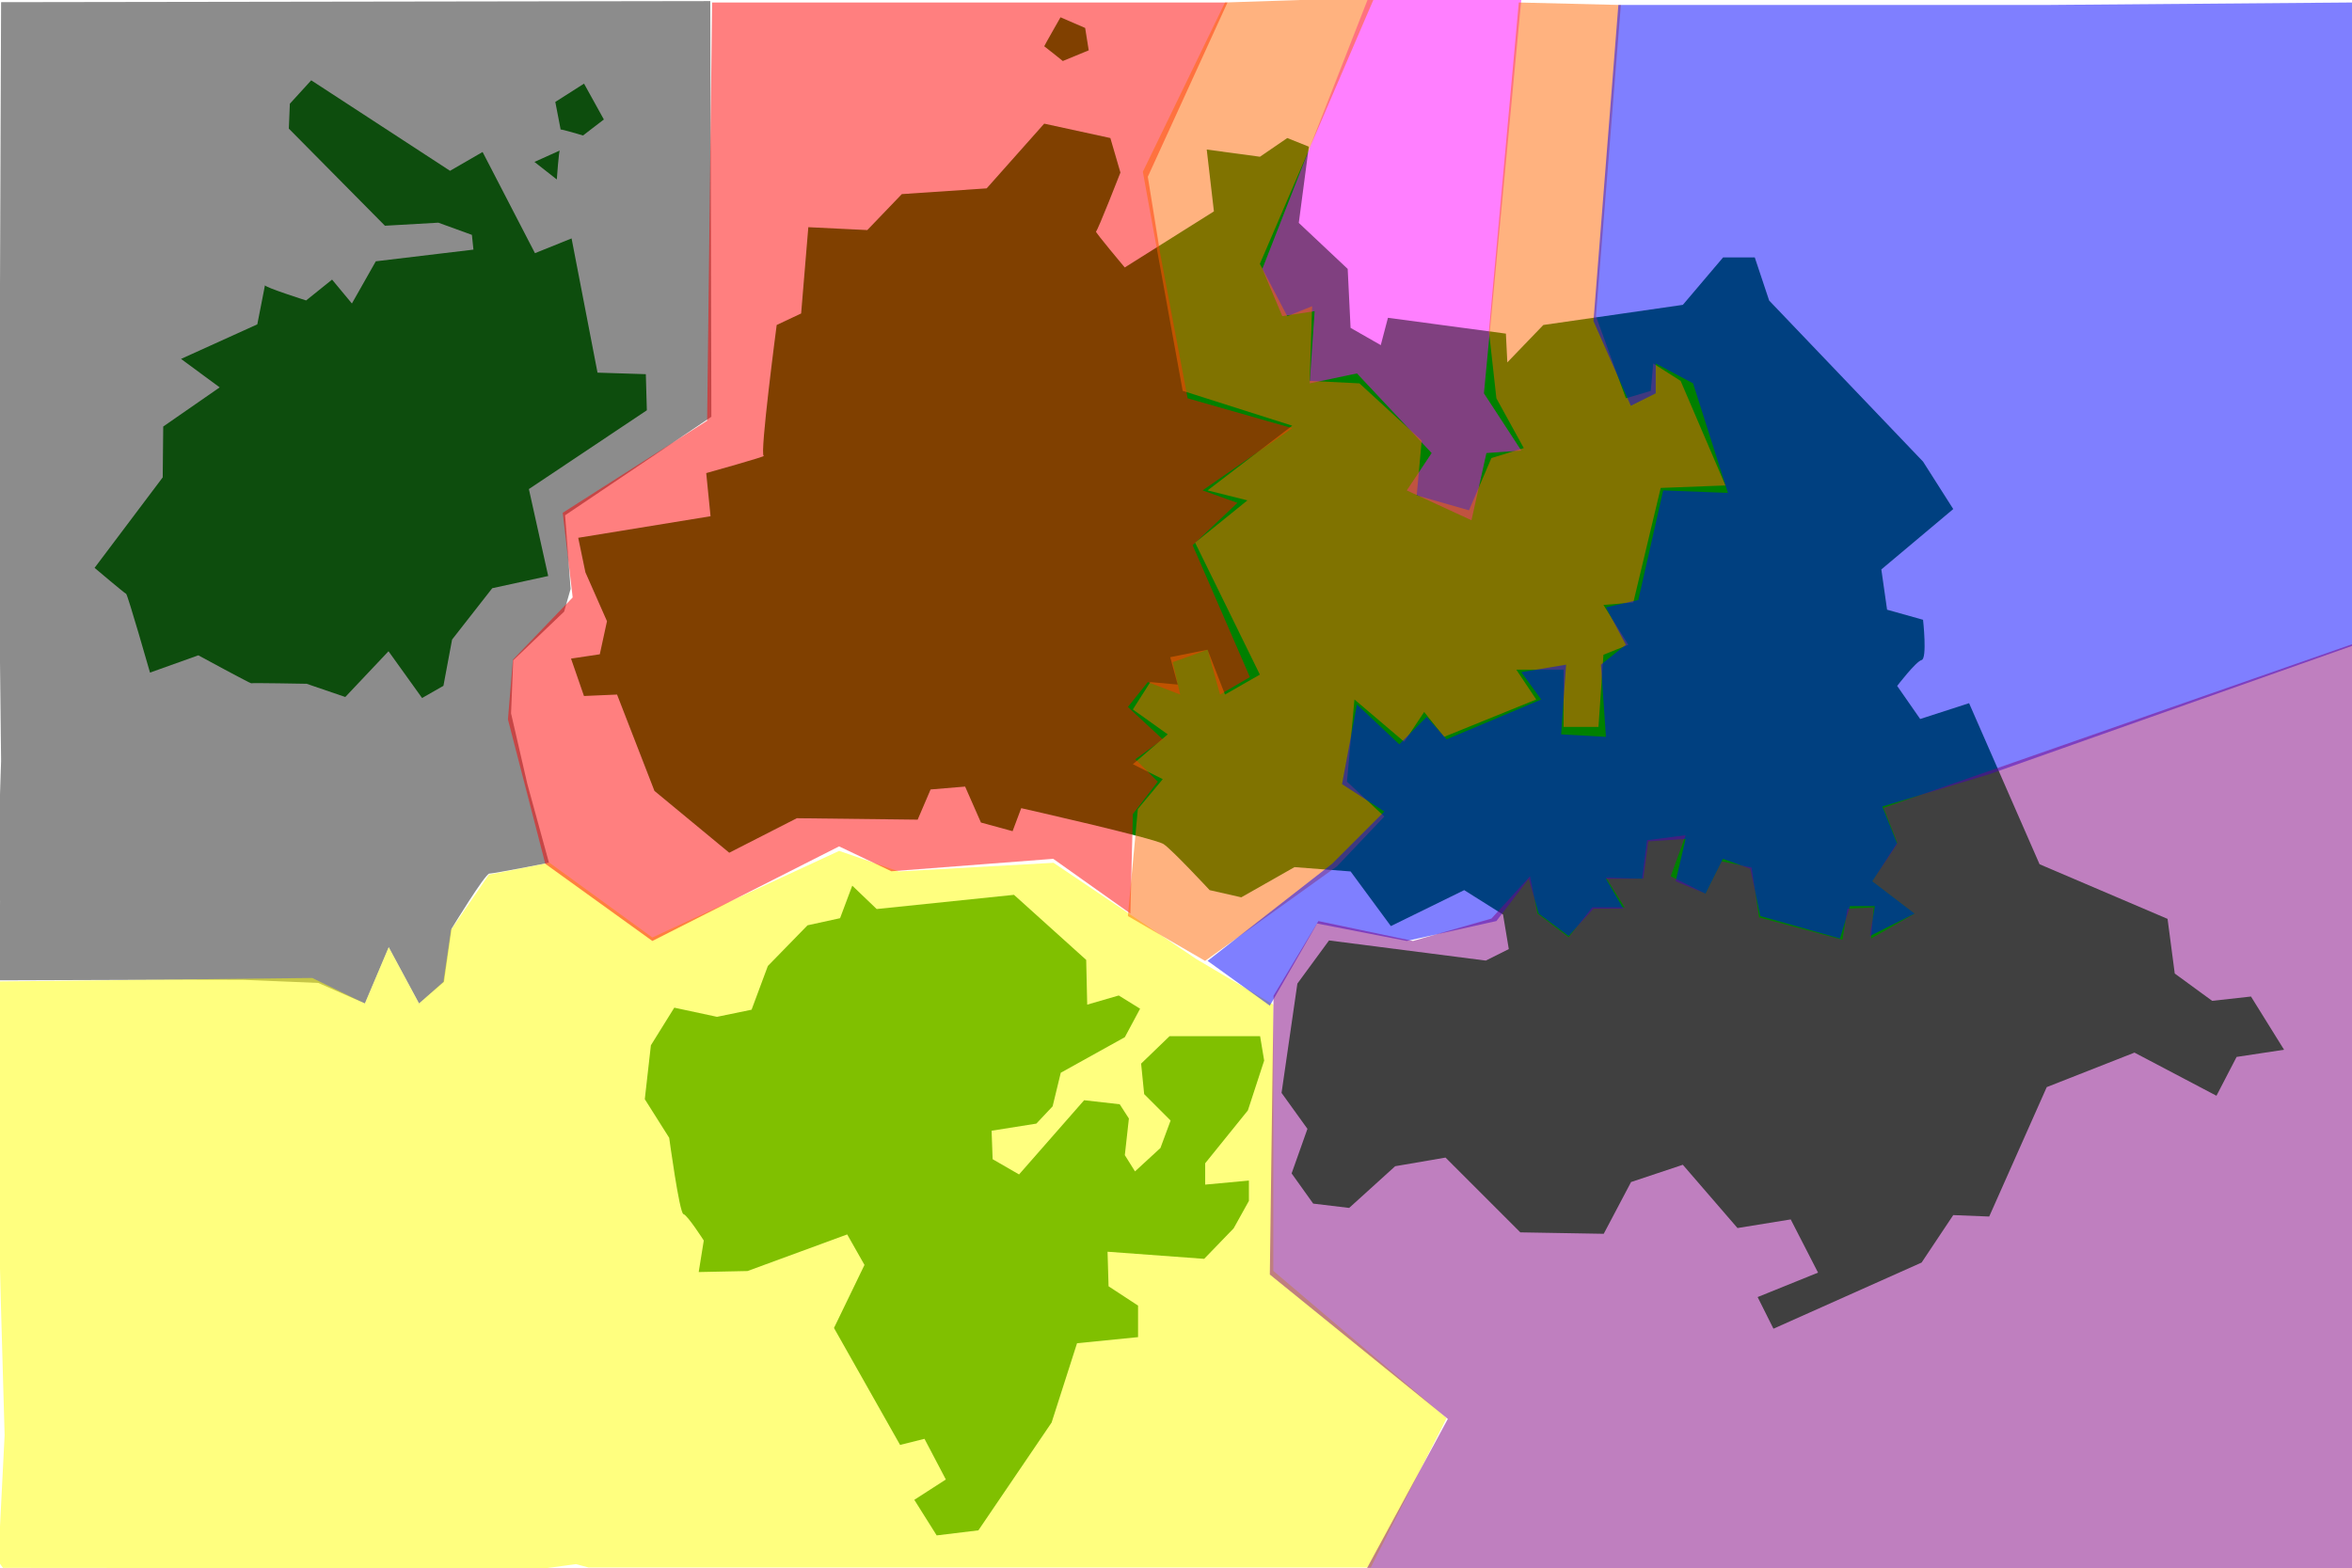
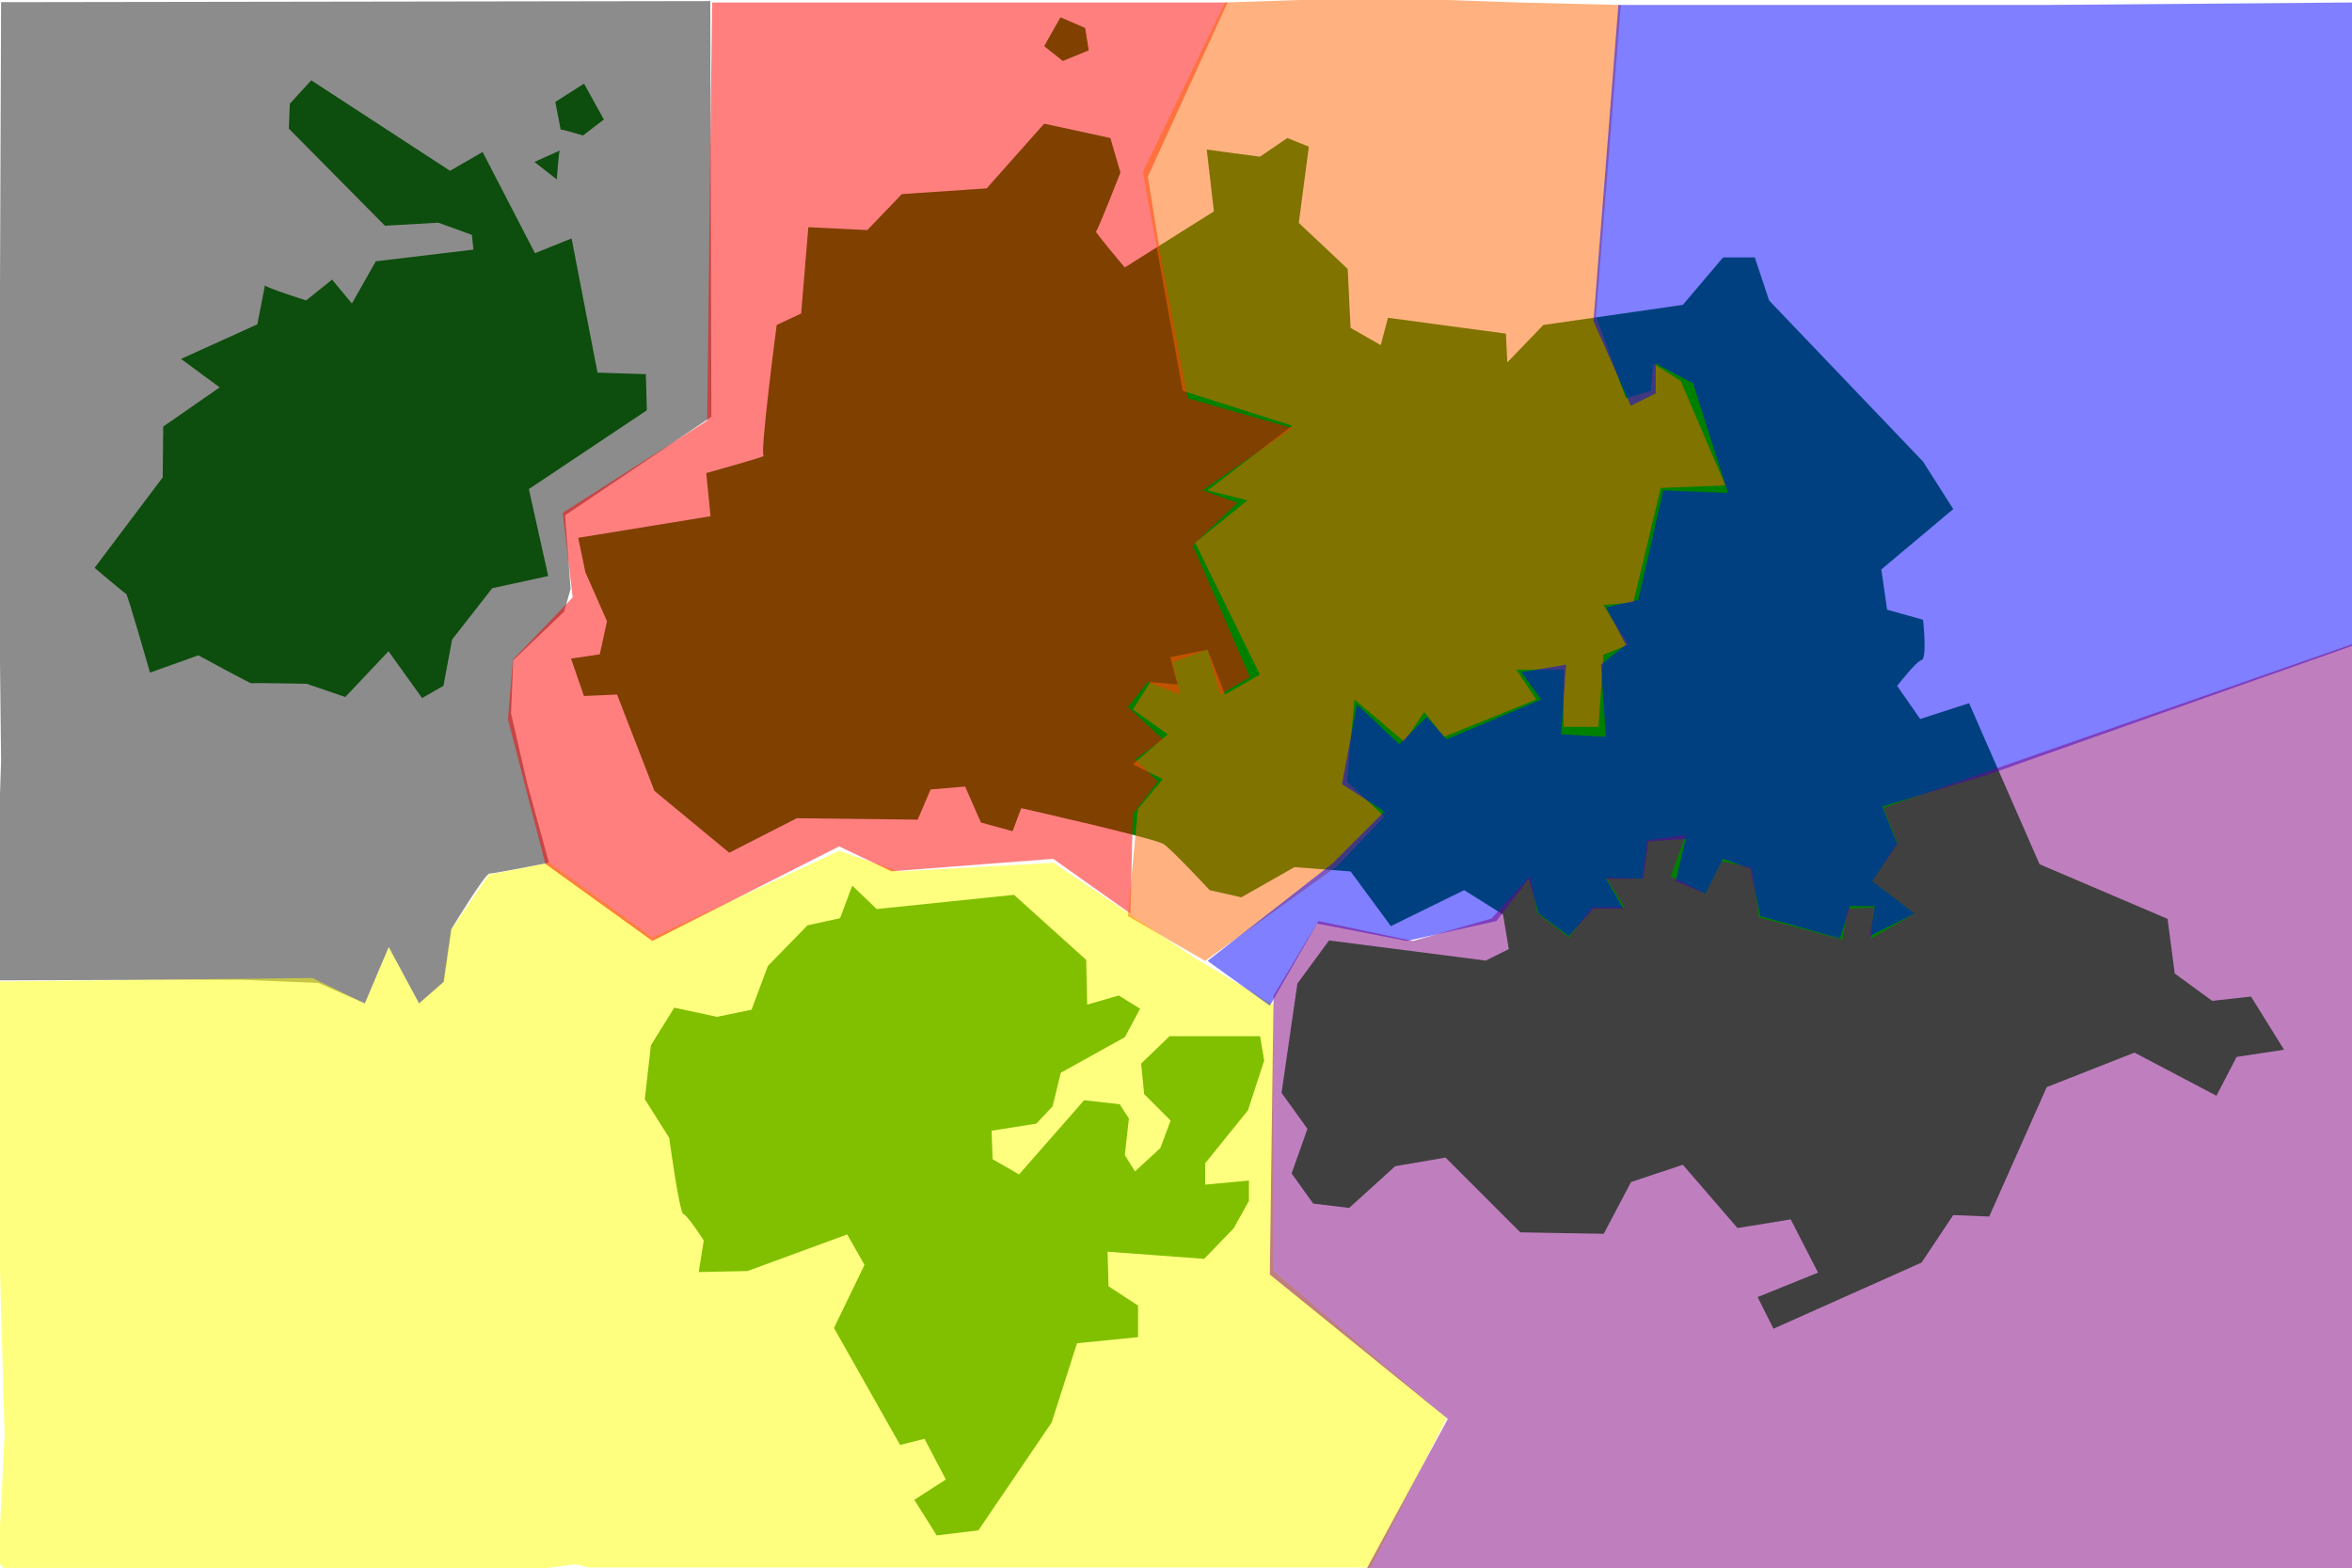
<svg xmlns="http://www.w3.org/2000/svg" width="768" height="512" viewBox="0 0 203.2 135.467" version="1.1" id="svg1">
  <defs id="defs1" />
  <g id="layer2">
    <path style="fill:#008000;stroke-width:0.265" d="m 50.457,7.227 -2.482,1.582 c 0,0 0.483,2.482 0.461,2.394 -0.022,-0.088 1.933,0.505 1.933,0.505 l 1.801,-1.384 z" id="path11" />
    <path style="fill:#008000;stroke-width:0.265" d="m 48.37,13.004 -2.197,0.988 1.933,1.516 c 0,0 0.176,-2.548 0.264,-2.504 z" id="path12" />
    <path style="fill:#008000;stroke-width:0.265" d="m 26.887,6.941 -1.845,2.021 -0.088,2.153 8.303,8.391 4.613,-0.264 2.9,1.054 0.132,1.274 -8.435,1.01 -2.065,3.646 -1.713,-2.065 -2.241,1.801 c 0,0 -3.602,-1.142 -3.559,-1.318 0.044,-0.176 -0.659,3.383 -0.659,3.383 l -6.59,2.987 3.339,2.46 -4.877,3.383 -0.044,4.393 -5.887,7.82 c 0,0 2.592,2.197 2.724,2.241 0.132,0.044 2.065,6.81 2.065,6.81 l 4.174,-1.494 c 0,0 4.525,2.46 4.569,2.416 0.044,-0.044 4.789,0.044 4.789,0.044 l 3.339,1.142 3.734,-3.954 2.9,4.042 1.845,-1.054 0.747,-3.998 3.471,-4.437 4.833,-1.054 -1.669,-7.512 10.192,-6.81 -0.088,-3.119 -4.174,-0.132 -2.241,-11.598 -3.163,1.274 -4.525,-8.743 -2.812,1.626 c 0,0 -12.125,-7.908 -11.994,-7.82 z" id="path13" />
    <path style="fill:#008000;stroke-width:0.265" d="m 91.622,1.494 c 0,0 -1.428,2.504 -1.406,2.504 0.022,0 1.604,1.274 1.604,1.274 L 94.06,4.349 93.752,2.416 Z" id="path14" />
    <path style="fill:#008000;stroke-width:0.265" d="m 75.74,78.552 -2.109,-2.021 -1.054,2.812 -2.812,0.615 -3.427,3.515 -1.406,3.778 -2.987,0.615 -3.69,-0.791 -2.021,3.251 -0.527,4.657 2.109,3.339 c 0,0 0.879,6.502 1.23,6.59 0.351,0.088 1.757,2.284 1.757,2.284 l -0.439,2.724 4.218,-0.088 8.611,-3.163 1.494,2.636 -2.636,5.448 5.711,10.105 2.109,-0.527 1.845,3.515 -2.724,1.757 1.933,3.075 3.602,-0.439 6.326,-9.314 2.197,-6.854 5.272,-0.527 v -2.724 l -2.548,-1.669 -0.088,-2.987 8.347,0.615 2.548,-2.636 1.318,-2.372 v -1.757 l -3.778,0.351 v -1.845 l 3.69,-4.569 1.406,-4.305 -0.351,-2.109 h -7.82 l -2.46,2.372 0.264,2.636 2.284,2.284 -0.879,2.372 -2.197,2.021 -0.879,-1.406 0.351,-3.163 -0.791,-1.23 -3.075,-0.351 -5.623,6.414 -2.284,-1.318 -0.088,-2.46 3.866,-0.615 1.406,-1.494 0.703,-2.9 5.536,-3.075 1.318,-2.46 -1.845,-1.142 -2.724,0.791 -0.088,-3.866 -6.238,-5.623 z" id="path15" />
    <path style="fill:#008000;stroke-width:0.265" d="m 130.225,31.314 -0.124,-2.485 -10.189,-1.367 -0.621,2.361 -2.609,-1.491 -0.249,-5.095 -4.225,-3.976 0.87,-6.586 -1.864,-0.746 -2.361,1.615 -4.598,-0.621 0.621,5.343 -7.704,4.846 c 0,0 -2.609,-3.107 -2.485,-3.107 0.124,0 2.112,-5.095 2.112,-5.095 l -0.87,-2.982 -5.716,-1.243 -4.97,5.592 -7.331,0.497 -2.982,3.107 -5.095,-0.249 -0.621,7.456 -2.112,0.994 c 0,0 -1.491,11.308 -1.118,11.308 0.373,0 -4.97,1.491 -4.97,1.491 l 0.373,3.728 -11.432,1.864 0.621,2.982 1.864,4.225 -0.621,2.858 -2.485,0.373 1.118,3.231 2.858,-0.124 3.231,8.325 6.462,5.343 5.84,-2.982 10.438,0.124 1.118,-2.609 2.982,-0.249 1.367,3.107 2.734,0.746 0.746,-1.988 c 0,0 11.556,2.609 12.302,3.107 0.746,0.497 3.976,3.976 3.976,3.976 l 2.734,0.621 4.598,-2.609 4.846,0.373 3.479,4.722 6.337,-3.107 3.355,2.112 0.497,2.982 -1.988,0.994 -13.544,-1.74 -2.734,3.728 -1.367,9.444 2.237,3.107 -1.367,3.852 1.864,2.609 3.107,0.373 3.976,-3.604 4.349,-0.746 6.462,6.462 7.207,0.124 2.361,-4.473 4.473,-1.491 4.722,5.467 4.598,-0.746 2.361,4.598 -5.219,2.112 1.367,2.734 12.799,-5.716 2.734,-4.101 3.107,0.124 4.97,-11.183 7.58,-2.982 7.083,3.728 1.74,-3.355 4.101,-0.621 -2.858,-4.598 -3.355,0.373 -3.231,-2.361 -0.621,-4.722 -11.059,-4.722 -6.089,-13.917 -4.225,1.367 -1.988,-2.858 c 0,0 1.615,-2.112 2.112,-2.237 0.497,-0.124 0.124,-3.479 0.124,-3.479 l -3.107,-0.87 -0.497,-3.479 6.213,-5.219 -2.609,-4.101 -13.296,-13.917 -1.243,-3.728 h -2.734 l -3.479,4.101 -12.053,1.74 z" id="path16" />
  </g>
  <g id="layer3">
    <path style="display:inline;opacity:0.5;fill:#1a1a1a;stroke-width:0.265" d="m -0.157,73.404 0.16,4.462 -0.065,6.847 16.312,-0.056 4.743,0.01 6.511,0.271 4.022,1.777 2.058,-4.864 2.619,4.864 2.152,-1.871 0.655,-4.584 c 0,0 2.9,-4.771 3.274,-4.771 0.374,0 5.145,-0.935 5.145,-0.935 L 45.556,67.726 44.153,61.646 44.34,57.062 48.737,52.853 49.298,50.888 48.821,44.527 61.459,36.015 61.365,0.094 0.094,0.187 -0.094,48.83 0.094,65.762 Z" id="path17" />
  </g>
  <g id="layer4">
    <path style="opacity:0.5;fill:#ffff00;stroke-width:0.265" d="m 103.366,82.88 -12.348,-8.325 -13.377,0.748 -5.145,-1.777 -16.136,7.484 -8.887,-6.455 -5.238,1.029 -3.274,4.771 -0.655,4.49 -2.105,1.871 -2.619,-4.864 -2.058,4.864 -4.546,-2.208 -27.039,0.3 -0.047,20.53 0.178,7.08 0.328,11.589 -0.551,10.915 0.411,0.562 33.623,0.028 6.726,-0.242 2.274,-0.064 2.704,-0.169 c 0,0 3.199,-6.883 3.105,-6.696 -0.094,0.187 -16.808,7.295 -16.808,7.295 l 15.058,-0.093 2.826,-0.384 1.076,0.291 h 67.586 l 6.548,-12.909 -14.967,-12.722 V 86.809 Z" id="path18" />
  </g>
  <g id="layer5">
    <path style="fill:#ff0000;stroke-width:0.265;opacity:0.5" d="m 106.048,0.215 -6.883,15.058 1.076,6.668 2.366,12.476 9.035,2.581 -7.744,5.378 3.012,1.076 -3.872,3.657 4.947,11.401 -2.581,1.506 -1.076,-3.872 -3.012,1.076 0.645,2.796 -2.796,-1.076 -1.721,2.151 3.012,2.796 -2.366,1.721 1.936,1.936 -2.151,2.796 -0.215,8.604 -6.668,-4.732 -13.982,1.076 -4.517,-2.151 -16.133,8.174 -9.25,-6.668 -3.227,-12.476 0.43,-5.163 5.163,-5.378 -0.86,-7.314 12.476,-7.959 0.43,-36.138 z" id="path19" />
  </g>
-   <g id="layer6">
-     <path style="opacity:0.5;fill:#ff00ff;stroke-width:0.265" d="m 118.31,-0.43 -9.25,23.662 1.721,4.087 2.796,-0.43 -0.43,6.238 4.087,-0.86 6.453,6.883 -2.151,3.227 5.593,2.581 1.291,-5.808 3.012,-0.215 -3.227,-4.947 L 131.431,0 Z" id="path20" />
-   </g>
+   <g id="layer6" />
  <g id="layer7">
-     <path style="fill:#ff6600;stroke-width:0.265;opacity:0.5" d="m 105.833,0.215 12.907,-0.43 -9.895,23.017 2.366,4.517 2.151,-0.86 -0.215,6.453 4.302,0.215 5.378,4.947 -0.43,4.732 4.517,1.291 1.936,-4.517 2.796,-0.86 -2.366,-4.302 -0.645,-5.808 2.581,-28.394 8.819,0.215 -2.151,26.889 2.581,7.099 2.151,-0.645 0.215,-2.366 2.366,1.506 3.872,9.035 -5.593,0.215 -2.366,9.895 -2.581,0.215 2.151,3.442 -2.151,0.86 -0.43,6.238 h -3.012 V 57.864 h -4.087 l 1.721,2.581 -7.959,3.227 -1.721,-2.151 -1.721,2.581 -4.302,-3.657 -0.645,7.099 3.227,3.012 -4.087,4.302 -11.401,8.174 -6.668,-3.872 0.86,-9.25 2.151,-2.581 -2.581,-1.291 3.012,-2.581 -3.012,-2.151 1.506,-2.366 2.366,0.215 -0.645,-2.366 3.227,-0.645 1.506,3.872 3.012,-1.721 -5.593,-11.401 4.517,-3.657 -3.442,-0.86 7.314,-5.593 -9.465,-3.012 -3.442,-18.93 z" id="path21" />
+     <path style="opacity:0.5;fill:#ff6600;stroke-width:0.265" d="m 105.833,0.215 12.907,-0.43 12.476,0.43 8.819,0.215 -2.151,26.889 2.581,7.099 2.151,-0.645 0.215,-2.366 2.366,1.506 3.872,9.035 -5.593,0.215 -2.366,9.895 -2.581,0.215 2.151,3.442 -2.151,0.86 -0.43,6.238 h -3.012 V 57.864 h -4.087 l 1.721,2.581 -7.959,3.227 -1.721,-2.151 -1.721,2.581 -4.302,-3.657 -0.645,7.099 3.227,3.012 -4.087,4.302 -11.401,8.174 -6.668,-3.872 0.86,-9.25 2.151,-2.581 -2.581,-1.291 3.012,-2.581 -3.012,-2.151 1.506,-2.366 2.366,0.215 -0.645,-2.366 3.227,-0.645 1.506,3.872 3.012,-1.721 -5.593,-11.401 4.517,-3.657 -3.442,-0.86 7.314,-5.593 -9.465,-3.012 -3.442,-18.93 z" id="path21" />
  </g>
  <g id="layer8">
    <path style="opacity:0.5;fill:#0000ff;stroke-width:0.265" d="m 104.328,83.032 5.378,3.872 4.087,-7.099 7.744,1.506 7.744,-1.721 2.796,-3.657 0.86,3.012 2.581,1.936 2.151,-2.366 h 2.581 l -1.506,-2.581 h 3.227 l 0.43,-3.227 3.227,-0.215 -0.86,3.657 2.581,1.076 1.506,-3.012 2.366,0.86 0.86,4.087 6.883,1.936 0.86,-2.796 h 2.151 l -0.43,2.581 3.872,-1.936 -3.657,-2.796 2.151,-3.227 -1.291,-3.227 9.25,-2.796 31.621,-11.186 -0.215,-55.498 -26.673,0.215 h -36.784 l -2.151,27.319 3.227,7.314 2.151,-1.076 v -2.581 l 3.227,1.721 3.012,9.465 -5.593,-0.215 -2.151,9.465 -2.796,0.645 1.721,3.227 -2.151,1.721 0.43,6.238 -3.872,-0.215 0.43,-6.023 -3.872,0.645 1.721,2.366 -8.174,3.442 -1.721,-1.936 -2.366,2.366 -3.657,-3.442 -1.291,6.883 3.657,2.366 -4.517,4.517 z" id="path22" />
  </g>
  <g id="layer9">
    <path style="fill:#800080;stroke-width:0.265;opacity:0.5" d="M 203.385,55.606 V 135.733 l -85.29,-0.215 6.991,-12.906 -15.38,-12.476 0.323,-24.092 3.872,-6.453 8.174,1.721 6.776,-1.936 3.334,-3.657 0.645,3.227 2.689,2.044 2.044,-2.581 h 2.796 l -1.613,-2.581 3.119,0.108 0.43,-3.334 3.334,-0.43 -1.291,3.549 3.012,1.506 1.398,-2.796 2.581,0.538 0.645,4.302 7.206,1.936 0.43,-2.689 2.259,-0.108 -0.215,2.689 3.764,-2.151 -3.657,-2.796 2.151,-3.334 -1.183,-3.012 z" id="path23" />
  </g>
</svg>
